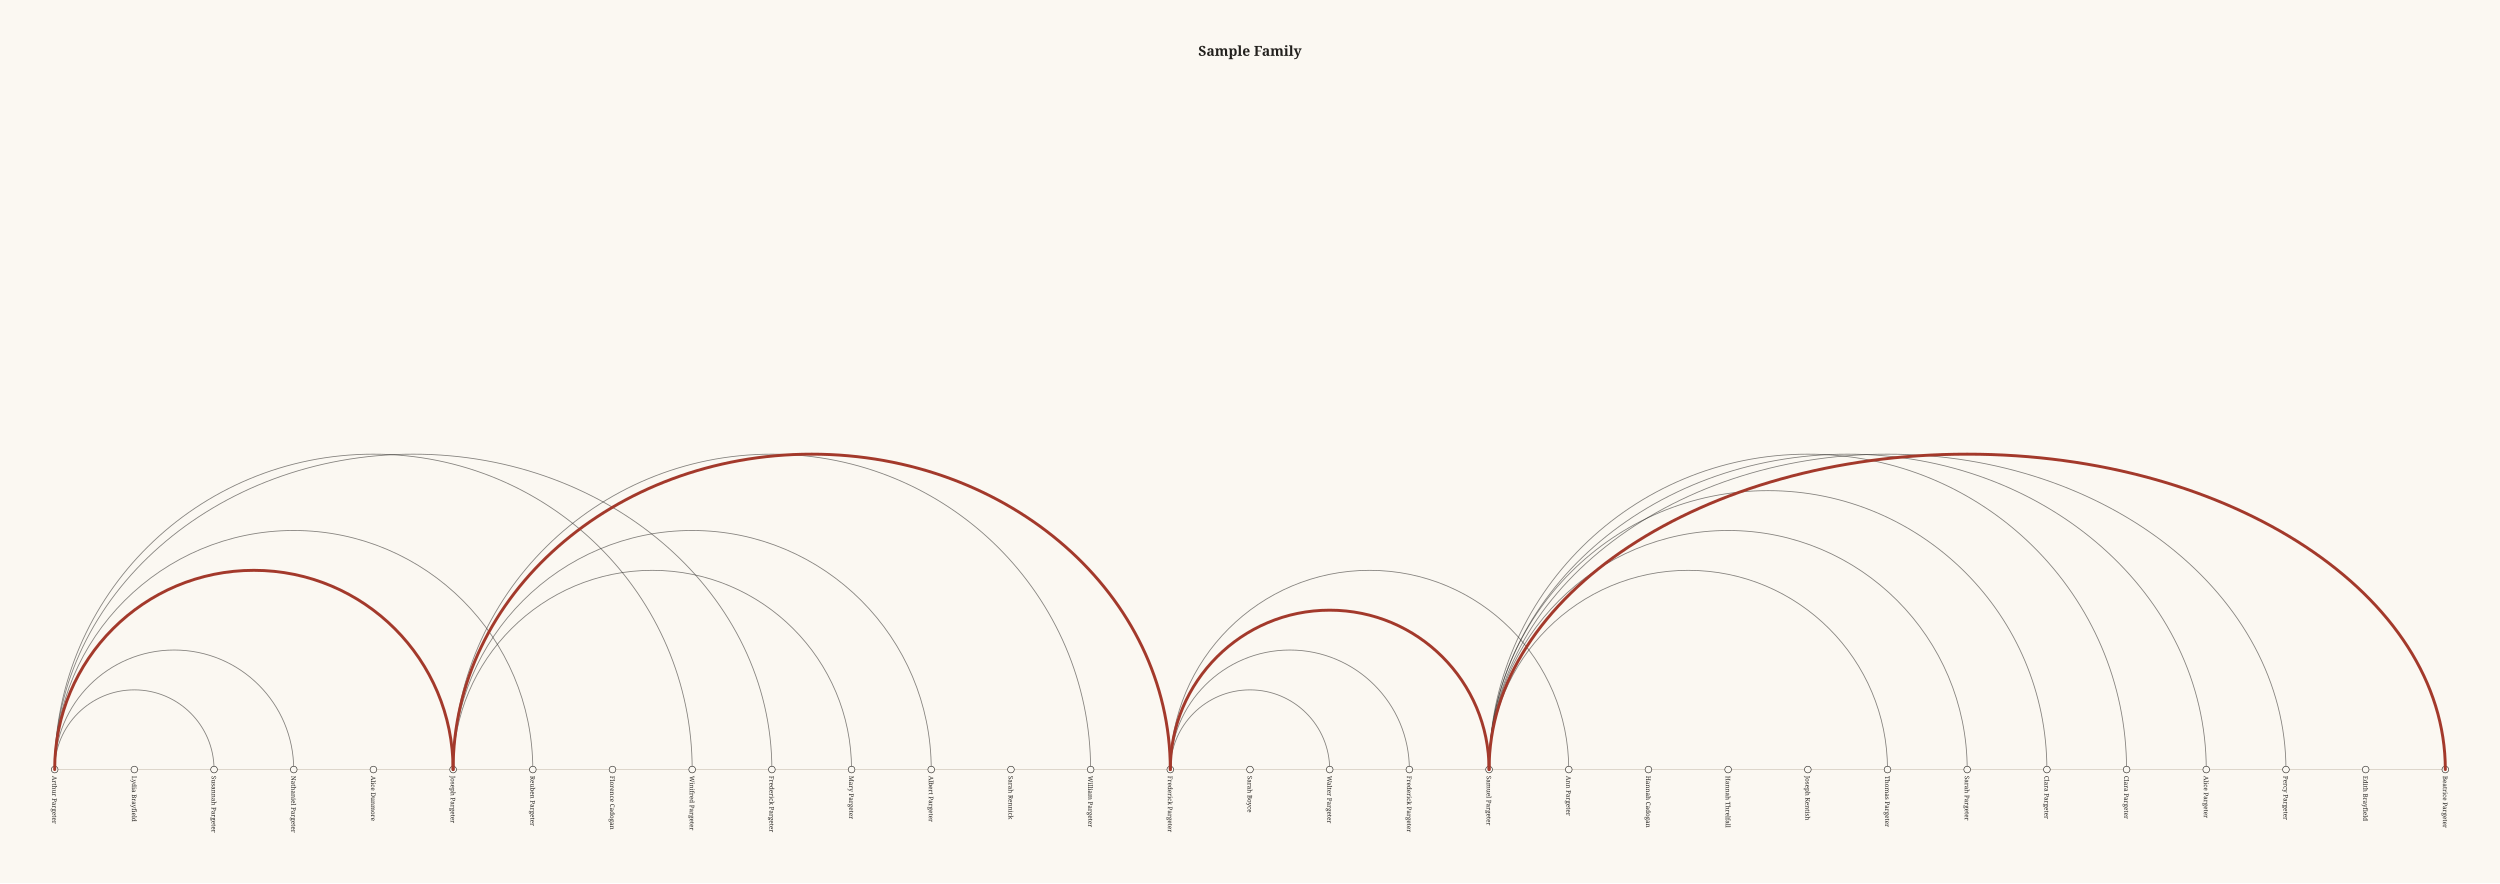
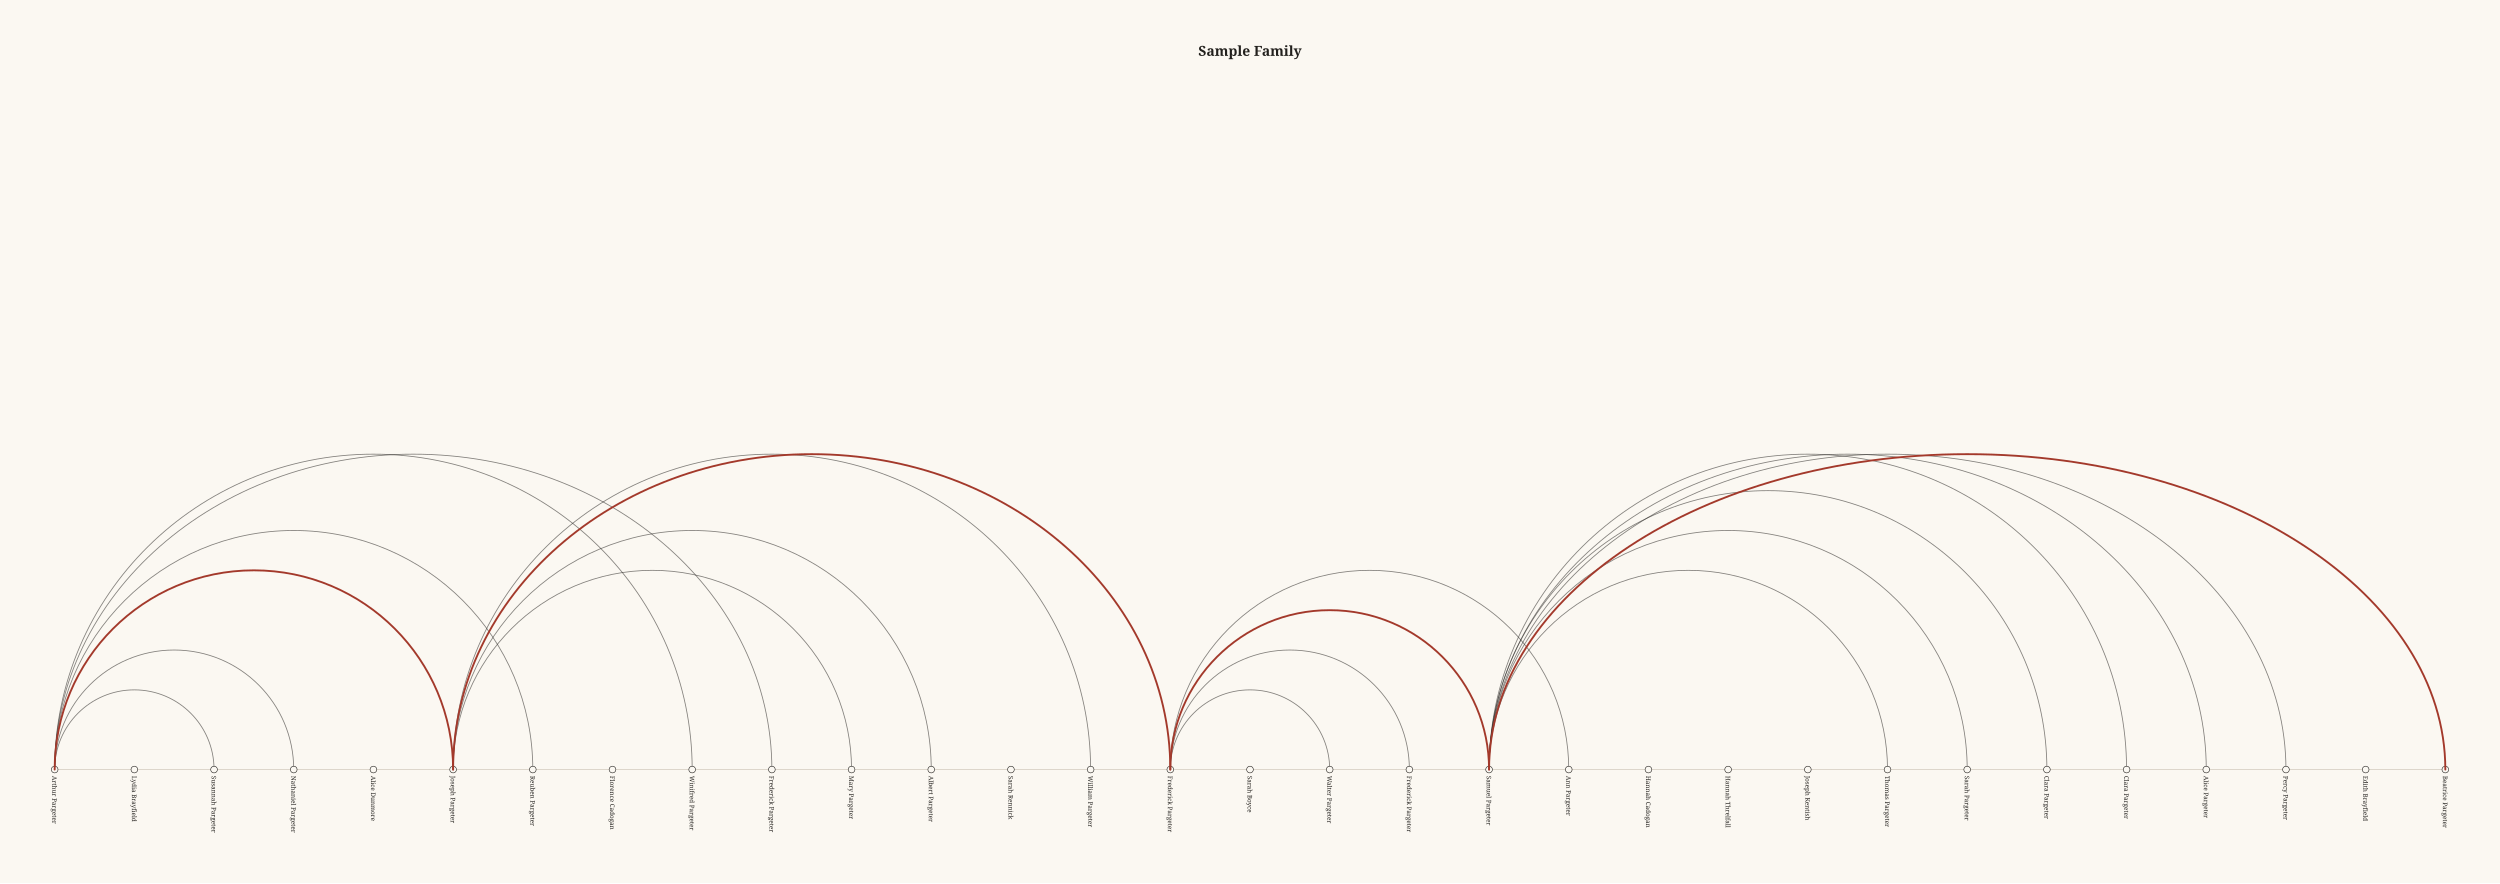
<svg xmlns="http://www.w3.org/2000/svg" width="1189mm" height="420mm" viewBox="0 0 1189 420">
  <rect x="0" y="0" width="1189" height="420" fill="#FBF8F2" />
  <g id="ENGRAVE">
    <path d="M26,366L1163,366" fill="none" stroke="#C9C0B0" stroke-width="0.3" stroke-linecap="round" stroke-linejoin="round" />
    <path d="M26,366A37.9,37.9 0 0,1 101.8,366" fill="none" stroke="#22201D" stroke-width="0.4" stroke-linecap="round" stroke-linejoin="round" opacity="0.55" />
    <path d="M215.5,366A94.75,94.75 0 0,1 405,366" fill="none" stroke="#22201D" stroke-width="0.4" stroke-linecap="round" stroke-linejoin="round" opacity="0.55" />
    <path d="M708.2,366A94.75,94.75 0 0,1 897.7,366" fill="none" stroke="#22201D" stroke-width="0.4" stroke-linecap="round" stroke-linejoin="round" opacity="0.55" />
    <path d="M556.6,366A37.9,37.9 0 0,1 632.4,366" fill="none" stroke="#22201D" stroke-width="0.4" stroke-linecap="round" stroke-linejoin="round" opacity="0.55" />
    <path d="M215.5,366A151.6,150 0 0,1 518.7,366" fill="none" stroke="#22201D" stroke-width="0.4" stroke-linecap="round" stroke-linejoin="round" opacity="0.55" />
    <path d="M708.2,366A113.7,113.7 0 0,1 935.6,366" fill="none" stroke="#22201D" stroke-width="0.4" stroke-linecap="round" stroke-linejoin="round" opacity="0.55" />
    <path d="M26,366A56.85,56.85 0 0,1 139.7,366" fill="none" stroke="#22201D" stroke-width="0.4" stroke-linecap="round" stroke-linejoin="round" opacity="0.55" />
    <path d="M556.6,366A56.85,56.85 0 0,1 670.3,366" fill="none" stroke="#22201D" stroke-width="0.4" stroke-linecap="round" stroke-linejoin="round" opacity="0.55" />
    <path d="M215.5,366A113.7,113.7 0 0,1 442.9,366" fill="none" stroke="#22201D" stroke-width="0.4" stroke-linecap="round" stroke-linejoin="round" opacity="0.55" />
    <path d="M708.2,366A132.65,132.65 0 0,1 973.5,366" fill="none" stroke="#22201D" stroke-width="0.4" stroke-linecap="round" stroke-linejoin="round" opacity="0.55" />
    <path d="M26,366A113.7,113.7 0 0,1 253.4,366" fill="none" stroke="#22201D" stroke-width="0.4" stroke-linecap="round" stroke-linejoin="round" opacity="0.55" />
    <path d="M556.6,366A94.75,94.75 0 0,1 746.1,366" fill="none" stroke="#22201D" stroke-width="0.4" stroke-linecap="round" stroke-linejoin="round" opacity="0.55" />
    <path d="M708.2,366A151.6,150 0 0,1 1011.4,366" fill="none" stroke="#22201D" stroke-width="0.4" stroke-linecap="round" stroke-linejoin="round" opacity="0.55" />
    <path d="M26,366A151.6,150 0 0,1 329.2,366" fill="none" stroke="#22201D" stroke-width="0.4" stroke-linecap="round" stroke-linejoin="round" opacity="0.55" />
    <path d="M708.2,366A170.55,150 0 0,1 1049.3,366" fill="none" stroke="#22201D" stroke-width="0.4" stroke-linecap="round" stroke-linejoin="round" opacity="0.55" />
    <path d="M26,366A170.55,150 0 0,1 367.1,366" fill="none" stroke="#22201D" stroke-width="0.4" stroke-linecap="round" stroke-linejoin="round" opacity="0.55" />
    <path d="M708.2,366A189.5,150 0 0,1 1087.2,366" fill="none" stroke="#22201D" stroke-width="0.4" stroke-linecap="round" stroke-linejoin="round" opacity="0.55" />
    <circle cx="26" cy="366" r="1.6" fill="#FBF8F2" stroke="#22201D" stroke-width="0.28" stroke-linecap="round" stroke-linejoin="round" />
    <circle cx="101.8" cy="366" r="1.6" fill="#FBF8F2" stroke="#22201D" stroke-width="0.28" stroke-linecap="round" stroke-linejoin="round" />
    <circle cx="405" cy="366" r="1.6" fill="#FBF8F2" stroke="#22201D" stroke-width="0.28" stroke-linecap="round" stroke-linejoin="round" />
    <circle cx="821.9" cy="366" r="1.6" fill="#FBF8F2" stroke="#22201D" stroke-width="0.28" stroke-linecap="round" stroke-linejoin="round" />
    <circle cx="897.7" cy="366" r="1.6" fill="#FBF8F2" stroke="#22201D" stroke-width="0.28" stroke-linecap="round" stroke-linejoin="round" />
    <circle cx="63.9" cy="366" r="1.6" fill="#FBF8F2" stroke="#22201D" stroke-width="0.28" stroke-linecap="round" stroke-linejoin="round" />
    <circle cx="632.4" cy="366" r="1.6" fill="#FBF8F2" stroke="#22201D" stroke-width="0.28" stroke-linecap="round" stroke-linejoin="round" />
    <circle cx="177.6" cy="366" r="1.6" fill="#FBF8F2" stroke="#22201D" stroke-width="0.28" stroke-linecap="round" stroke-linejoin="round" />
    <circle cx="518.7" cy="366" r="1.6" fill="#FBF8F2" stroke="#22201D" stroke-width="0.28" stroke-linecap="round" stroke-linejoin="round" />
    <circle cx="935.6" cy="366" r="1.6" fill="#FBF8F2" stroke="#22201D" stroke-width="0.28" stroke-linecap="round" stroke-linejoin="round" />
    <circle cx="139.7" cy="366" r="1.6" fill="#FBF8F2" stroke="#22201D" stroke-width="0.28" stroke-linecap="round" stroke-linejoin="round" />
    <circle cx="670.3" cy="366" r="1.6" fill="#FBF8F2" stroke="#22201D" stroke-width="0.28" stroke-linecap="round" stroke-linejoin="round" />
    <circle cx="442.9" cy="366" r="1.6" fill="#FBF8F2" stroke="#22201D" stroke-width="0.28" stroke-linecap="round" stroke-linejoin="round" />
    <circle cx="973.5" cy="366" r="1.6" fill="#FBF8F2" stroke="#22201D" stroke-width="0.28" stroke-linecap="round" stroke-linejoin="round" />
    <circle cx="253.4" cy="366" r="1.6" fill="#FBF8F2" stroke="#22201D" stroke-width="0.28" stroke-linecap="round" stroke-linejoin="round" />
    <circle cx="480.8" cy="366" r="1.6" fill="#FBF8F2" stroke="#22201D" stroke-width="0.28" stroke-linecap="round" stroke-linejoin="round" />
    <circle cx="746.1" cy="366" r="1.6" fill="#FBF8F2" stroke="#22201D" stroke-width="0.28" stroke-linecap="round" stroke-linejoin="round" />
    <circle cx="1011.4" cy="366" r="1.6" fill="#FBF8F2" stroke="#22201D" stroke-width="0.28" stroke-linecap="round" stroke-linejoin="round" />
    <circle cx="859.8" cy="366" r="1.6" fill="#FBF8F2" stroke="#22201D" stroke-width="0.28" stroke-linecap="round" stroke-linejoin="round" />
    <circle cx="556.6" cy="366" r="1.6" fill="#FBF8F2" stroke="#22201D" stroke-width="0.28" stroke-linecap="round" stroke-linejoin="round" />
    <circle cx="329.2" cy="366" r="1.6" fill="#FBF8F2" stroke="#22201D" stroke-width="0.28" stroke-linecap="round" stroke-linejoin="round" />
    <circle cx="1049.3" cy="366" r="1.6" fill="#FBF8F2" stroke="#22201D" stroke-width="0.28" stroke-linecap="round" stroke-linejoin="round" />
    <circle cx="708.2" cy="366" r="1.6" fill="#FBF8F2" stroke="#22201D" stroke-width="0.28" stroke-linecap="round" stroke-linejoin="round" />
    <circle cx="594.5" cy="366" r="1.6" fill="#FBF8F2" stroke="#22201D" stroke-width="0.28" stroke-linecap="round" stroke-linejoin="round" />
    <circle cx="367.1" cy="366" r="1.6" fill="#FBF8F2" stroke="#22201D" stroke-width="0.28" stroke-linecap="round" stroke-linejoin="round" />
    <circle cx="784" cy="366" r="1.6" fill="#FBF8F2" stroke="#22201D" stroke-width="0.28" stroke-linecap="round" stroke-linejoin="round" />
    <circle cx="1087.2" cy="366" r="1.6" fill="#FBF8F2" stroke="#22201D" stroke-width="0.28" stroke-linecap="round" stroke-linejoin="round" />
    <circle cx="1125.1" cy="366" r="1.6" fill="#FBF8F2" stroke="#22201D" stroke-width="0.28" stroke-linecap="round" stroke-linejoin="round" />
    <circle cx="1163" cy="366" r="1.6" fill="#FBF8F2" stroke="#22201D" stroke-width="0.28" stroke-linecap="round" stroke-linejoin="round" />
    <circle cx="215.5" cy="366" r="1.6" fill="#FBF8F2" stroke="#22201D" stroke-width="0.28" stroke-linecap="round" stroke-linejoin="round" />
    <circle cx="291.3" cy="366" r="1.6" fill="#FBF8F2" stroke="#22201D" stroke-width="0.28" stroke-linecap="round" stroke-linejoin="round" />
    <text x="26" y="369" font-family="Georgia, 'Iowan Old Style', serif" font-size="3" fill="#22201D" text-anchor="start" dominant-baseline="central" transform="rotate(90,26,369)">Arthur Pargeter</text>
    <text x="101.8" y="369" font-family="Georgia, 'Iowan Old Style', serif" font-size="3" fill="#22201D" text-anchor="start" dominant-baseline="central" transform="rotate(90,101.8,369)">Susannah Pargeter</text>
    <text x="405" y="369" font-family="Georgia, 'Iowan Old Style', serif" font-size="3" fill="#22201D" text-anchor="start" dominant-baseline="central" transform="rotate(90,405,369)">Mary Pargeter</text>
    <text x="821.9" y="369" font-family="Georgia, 'Iowan Old Style', serif" font-size="3" fill="#22201D" text-anchor="start" dominant-baseline="central" transform="rotate(90,821.9,369)">Hannah Threlfall</text>
    <text x="897.7" y="369" font-family="Georgia, 'Iowan Old Style', serif" font-size="3" fill="#22201D" text-anchor="start" dominant-baseline="central" transform="rotate(90,897.7,369)">Thomas Pargeter</text>
    <text x="63.9" y="369" font-family="Georgia, 'Iowan Old Style', serif" font-size="3" fill="#22201D" text-anchor="start" dominant-baseline="central" transform="rotate(90,63.9,369)">Lydia Brayfield</text>
    <text x="632.4" y="369" font-family="Georgia, 'Iowan Old Style', serif" font-size="3" fill="#22201D" text-anchor="start" dominant-baseline="central" transform="rotate(90,632.4,369)">Walter Pargeter</text>
    <text x="177.6" y="369" font-family="Georgia, 'Iowan Old Style', serif" font-size="3" fill="#22201D" text-anchor="start" dominant-baseline="central" transform="rotate(90,177.6,369)">Alice Dunmore</text>
    <text x="518.7" y="369" font-family="Georgia, 'Iowan Old Style', serif" font-size="3" fill="#22201D" text-anchor="start" dominant-baseline="central" transform="rotate(90,518.7,369)">William Pargeter</text>
    <text x="935.6" y="369" font-family="Georgia, 'Iowan Old Style', serif" font-size="3" fill="#22201D" text-anchor="start" dominant-baseline="central" transform="rotate(90,935.6,369)">Sarah Pargeter</text>
    <text x="139.7" y="369" font-family="Georgia, 'Iowan Old Style', serif" font-size="3" fill="#22201D" text-anchor="start" dominant-baseline="central" transform="rotate(90,139.7,369)">Nathaniel Pargeter</text>
    <text x="670.3" y="369" font-family="Georgia, 'Iowan Old Style', serif" font-size="3" fill="#22201D" text-anchor="start" dominant-baseline="central" transform="rotate(90,670.3,369)">Frederick Pargeter</text>
    <text x="442.9" y="369" font-family="Georgia, 'Iowan Old Style', serif" font-size="3" fill="#22201D" text-anchor="start" dominant-baseline="central" transform="rotate(90,442.9,369)">Albert Pargeter</text>
    <text x="973.5" y="369" font-family="Georgia, 'Iowan Old Style', serif" font-size="3" fill="#22201D" text-anchor="start" dominant-baseline="central" transform="rotate(90,973.5,369)">Clara Pargeter</text>
    <text x="253.4" y="369" font-family="Georgia, 'Iowan Old Style', serif" font-size="3" fill="#22201D" text-anchor="start" dominant-baseline="central" transform="rotate(90,253.4,369)">Reuben Pargeter</text>
    <text x="480.8" y="369" font-family="Georgia, 'Iowan Old Style', serif" font-size="3" fill="#22201D" text-anchor="start" dominant-baseline="central" transform="rotate(90,480.8,369)">Sarah Rennick</text>
    <text x="746.1" y="369" font-family="Georgia, 'Iowan Old Style', serif" font-size="3" fill="#22201D" text-anchor="start" dominant-baseline="central" transform="rotate(90,746.1,369)">Ann Pargeter</text>
    <text x="1011.4" y="369" font-family="Georgia, 'Iowan Old Style', serif" font-size="3" fill="#22201D" text-anchor="start" dominant-baseline="central" transform="rotate(90,1011.4,369)">Clara Pargeter</text>
    <text x="859.8" y="369" font-family="Georgia, 'Iowan Old Style', serif" font-size="3" fill="#22201D" text-anchor="start" dominant-baseline="central" transform="rotate(90,859.8,369)">Joseph Kentish</text>
    <text x="556.6" y="369" font-family="Georgia, 'Iowan Old Style', serif" font-size="3" fill="#22201D" text-anchor="start" dominant-baseline="central" transform="rotate(90,556.6,369)">Frederick Pargeter</text>
    <text x="329.2" y="369" font-family="Georgia, 'Iowan Old Style', serif" font-size="3" fill="#22201D" text-anchor="start" dominant-baseline="central" transform="rotate(90,329.2,369)">Winifred Pargeter</text>
    <text x="1049.3" y="369" font-family="Georgia, 'Iowan Old Style', serif" font-size="3" fill="#22201D" text-anchor="start" dominant-baseline="central" transform="rotate(90,1049.3,369)">Alice Pargeter</text>
    <text x="708.2" y="369" font-family="Georgia, 'Iowan Old Style', serif" font-size="3" fill="#22201D" text-anchor="start" dominant-baseline="central" transform="rotate(90,708.2,369)">Samuel Pargeter</text>
    <text x="594.5" y="369" font-family="Georgia, 'Iowan Old Style', serif" font-size="3" fill="#22201D" text-anchor="start" dominant-baseline="central" transform="rotate(90,594.5,369)">Sarah Boyce</text>
    <text x="367.1" y="369" font-family="Georgia, 'Iowan Old Style', serif" font-size="3" fill="#22201D" text-anchor="start" dominant-baseline="central" transform="rotate(90,367.1,369)">Frederick Pargeter</text>
    <text x="784" y="369" font-family="Georgia, 'Iowan Old Style', serif" font-size="3" fill="#22201D" text-anchor="start" dominant-baseline="central" transform="rotate(90,784,369)">Hannah Cadogan</text>
    <text x="1087.2" y="369" font-family="Georgia, 'Iowan Old Style', serif" font-size="3" fill="#22201D" text-anchor="start" dominant-baseline="central" transform="rotate(90,1087.2,369)">Percy Pargeter</text>
    <text x="1125.1" y="369" font-family="Georgia, 'Iowan Old Style', serif" font-size="3" fill="#22201D" text-anchor="start" dominant-baseline="central" transform="rotate(90,1125.1,369)">Edith Brayfield</text>
    <text x="1163" y="369" font-family="Georgia, 'Iowan Old Style', serif" font-size="3" fill="#22201D" text-anchor="start" dominant-baseline="central" transform="rotate(90,1163,369)">Beatrice Pargeter</text>
    <text x="215.5" y="369" font-family="Georgia, 'Iowan Old Style', serif" font-size="3" fill="#22201D" text-anchor="start" dominant-baseline="central" transform="rotate(90,215.5,369)">Joseph Pargeter</text>
    <text x="291.3" y="369" font-family="Georgia, 'Iowan Old Style', serif" font-size="3" fill="#22201D" text-anchor="start" dominant-baseline="central" transform="rotate(90,291.3,369)">Florence Cadogan</text>
-     <path d="M215.5,366A170.55,150 0 0,1 556.6,366" fill="none" stroke="#A3392B" stroke-width="1.4" stroke-linecap="round" stroke-linejoin="round" />
-     <path d="M556.6,366A75.8,75.8 0 0,1 708.2,366" fill="none" stroke="#A3392B" stroke-width="1.4" stroke-linecap="round" stroke-linejoin="round" />
-     <path d="M708.2,366A227.4,150 0 0,1 1163,366" fill="none" stroke="#A3392B" stroke-width="1.4" stroke-linecap="round" stroke-linejoin="round" />
-     <path d="M26,366A94.75,94.75 0 0,1 215.5,366" fill="none" stroke="#A3392B" stroke-width="1.4" stroke-linecap="round" stroke-linejoin="round" />
+     <path d="M215.5,366A170.55,150 0 0,1 556.6,366" fill="none" stroke="#A3392B" stroke-width="0.9" stroke-linecap="round" stroke-linejoin="round" />
+     <path d="M556.6,366A75.8,75.8 0 0,1 708.2,366" fill="none" stroke="#A3392B" stroke-width="0.9" stroke-linecap="round" stroke-linejoin="round" />
+     <path d="M708.2,366A227.4,150 0 0,1 1163,366" fill="none" stroke="#A3392B" stroke-width="0.9" stroke-linecap="round" stroke-linejoin="round" />
+     <path d="M26,366A94.75,94.75 0 0,1 215.5,366" fill="none" stroke="#A3392B" stroke-width="0.9" stroke-linecap="round" stroke-linejoin="round" />
    <text x="594.5" y="24" font-family="Georgia, 'Iowan Old Style', serif" font-size="6.6" fill="#22201D" text-anchor="middle" dominant-baseline="central" font-weight="600">Sample Family</text>
  </g>
</svg>
